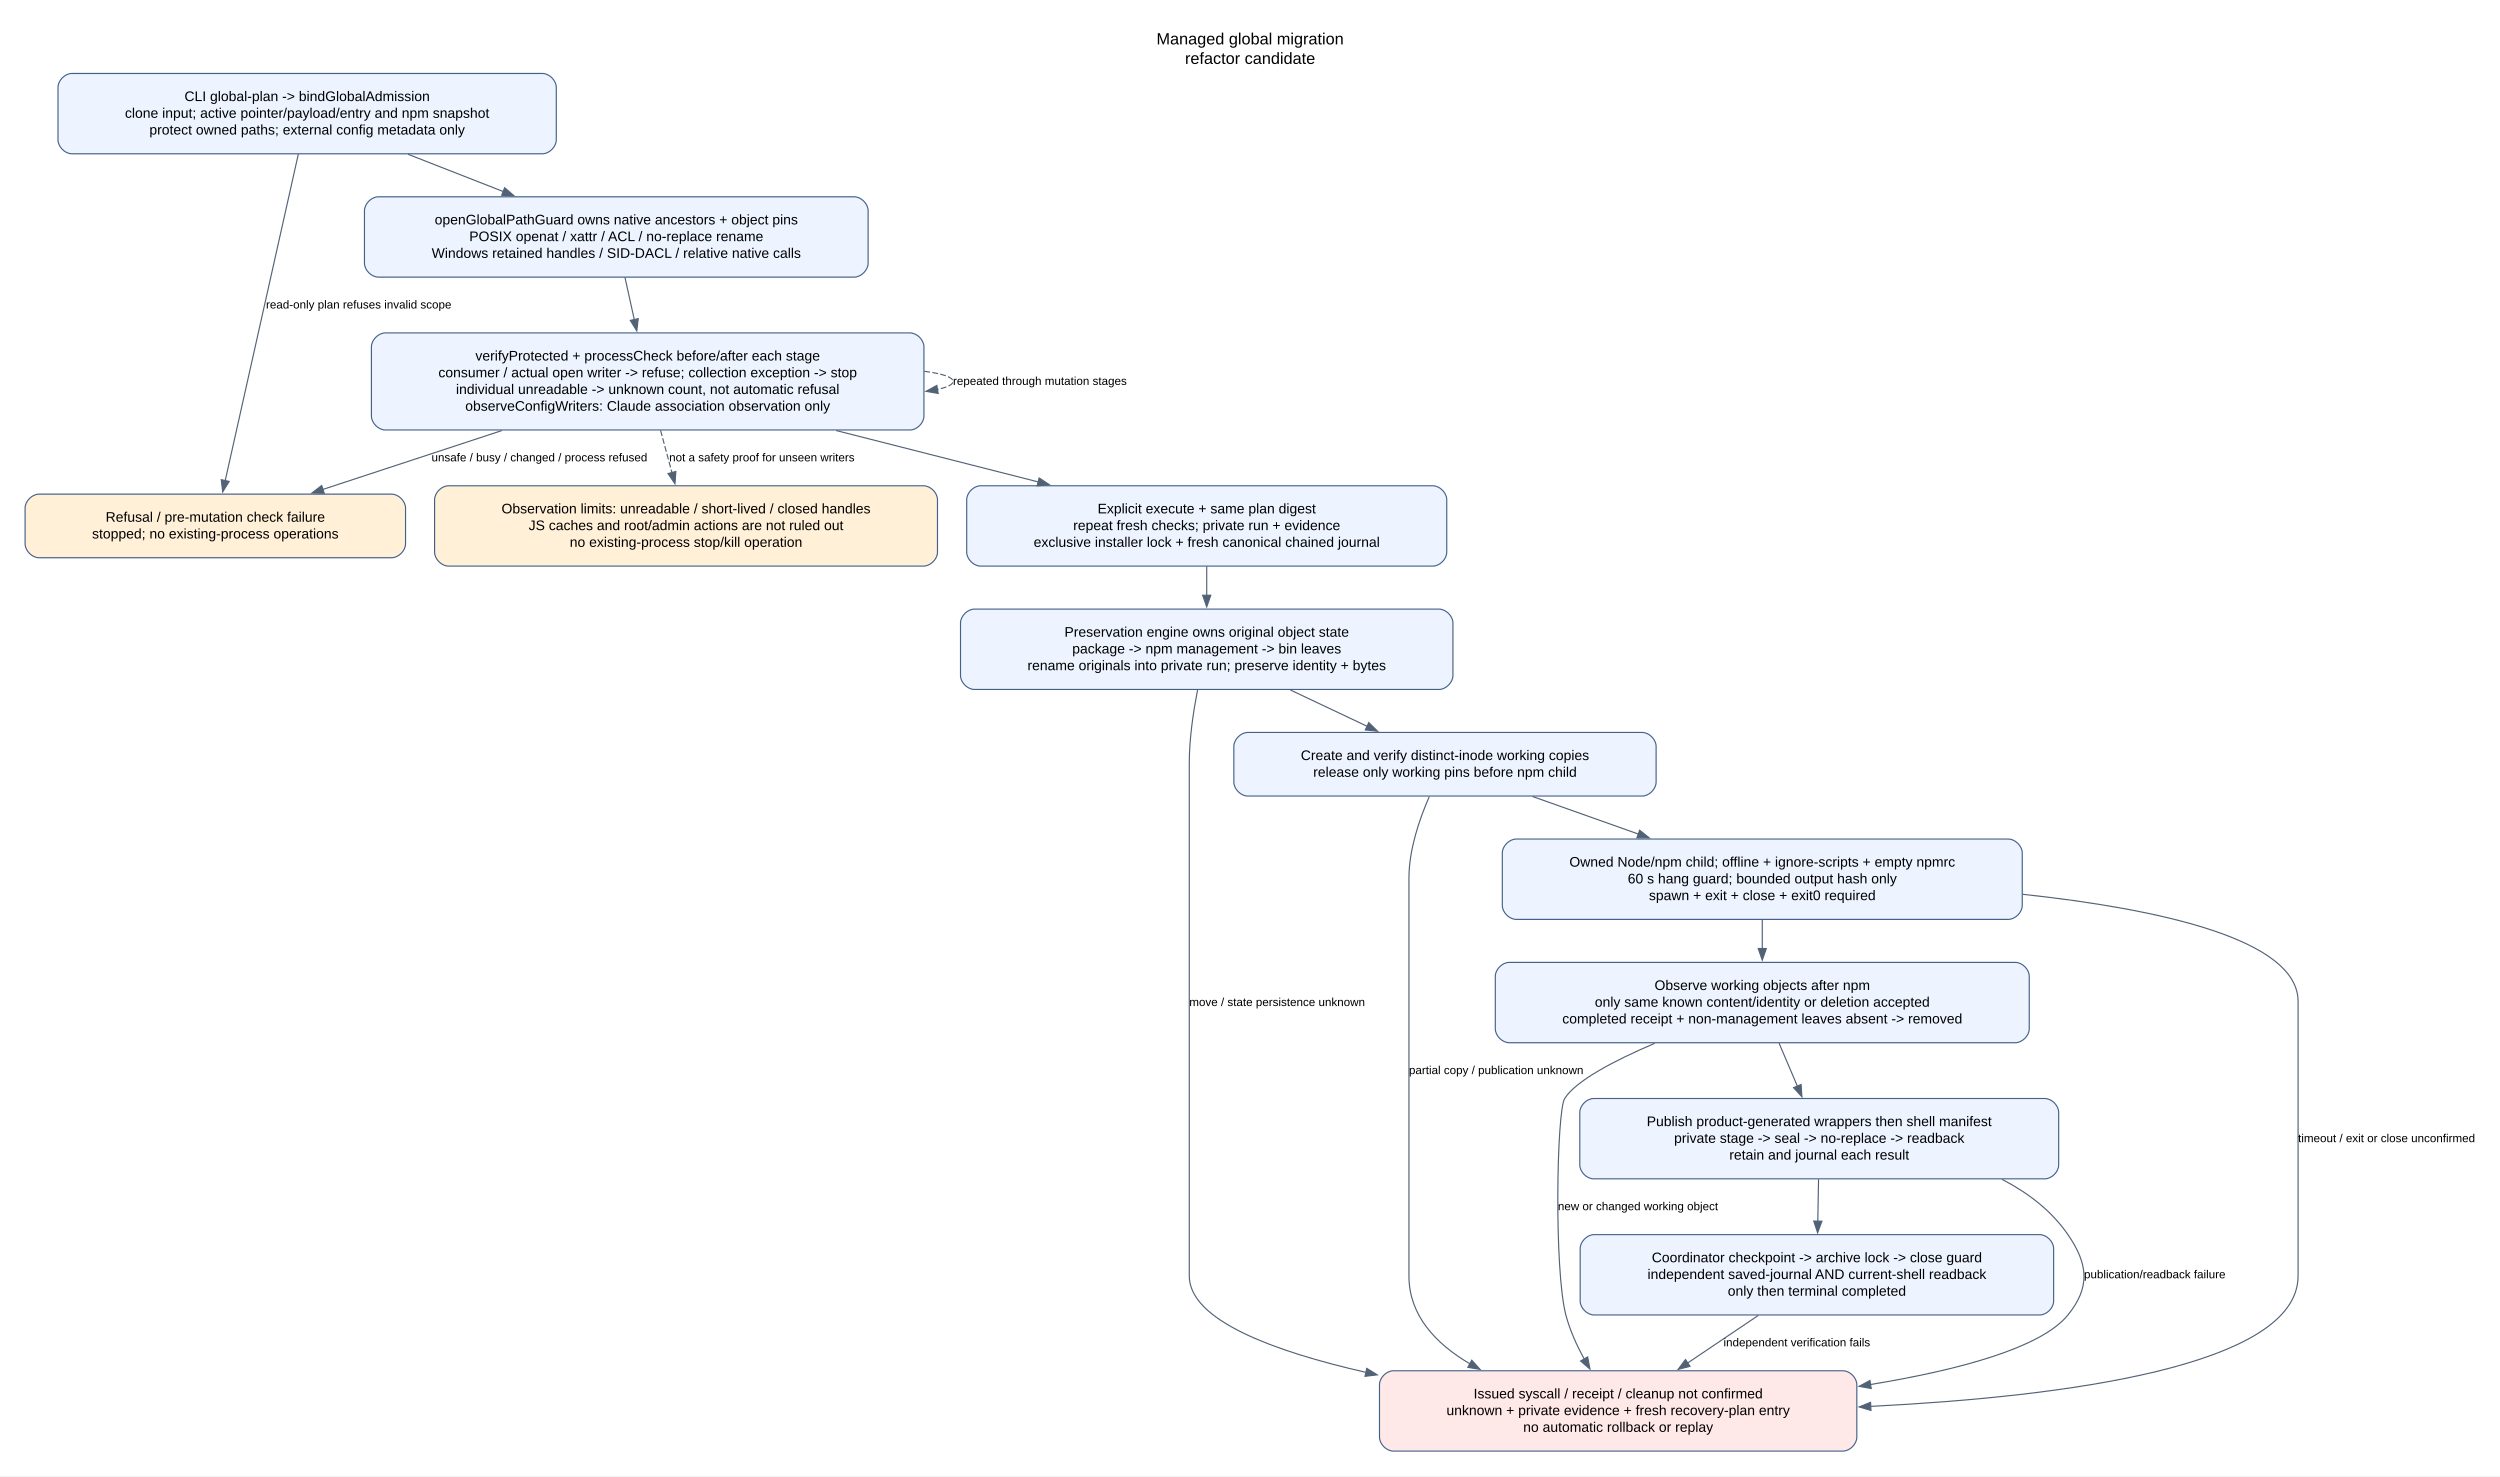
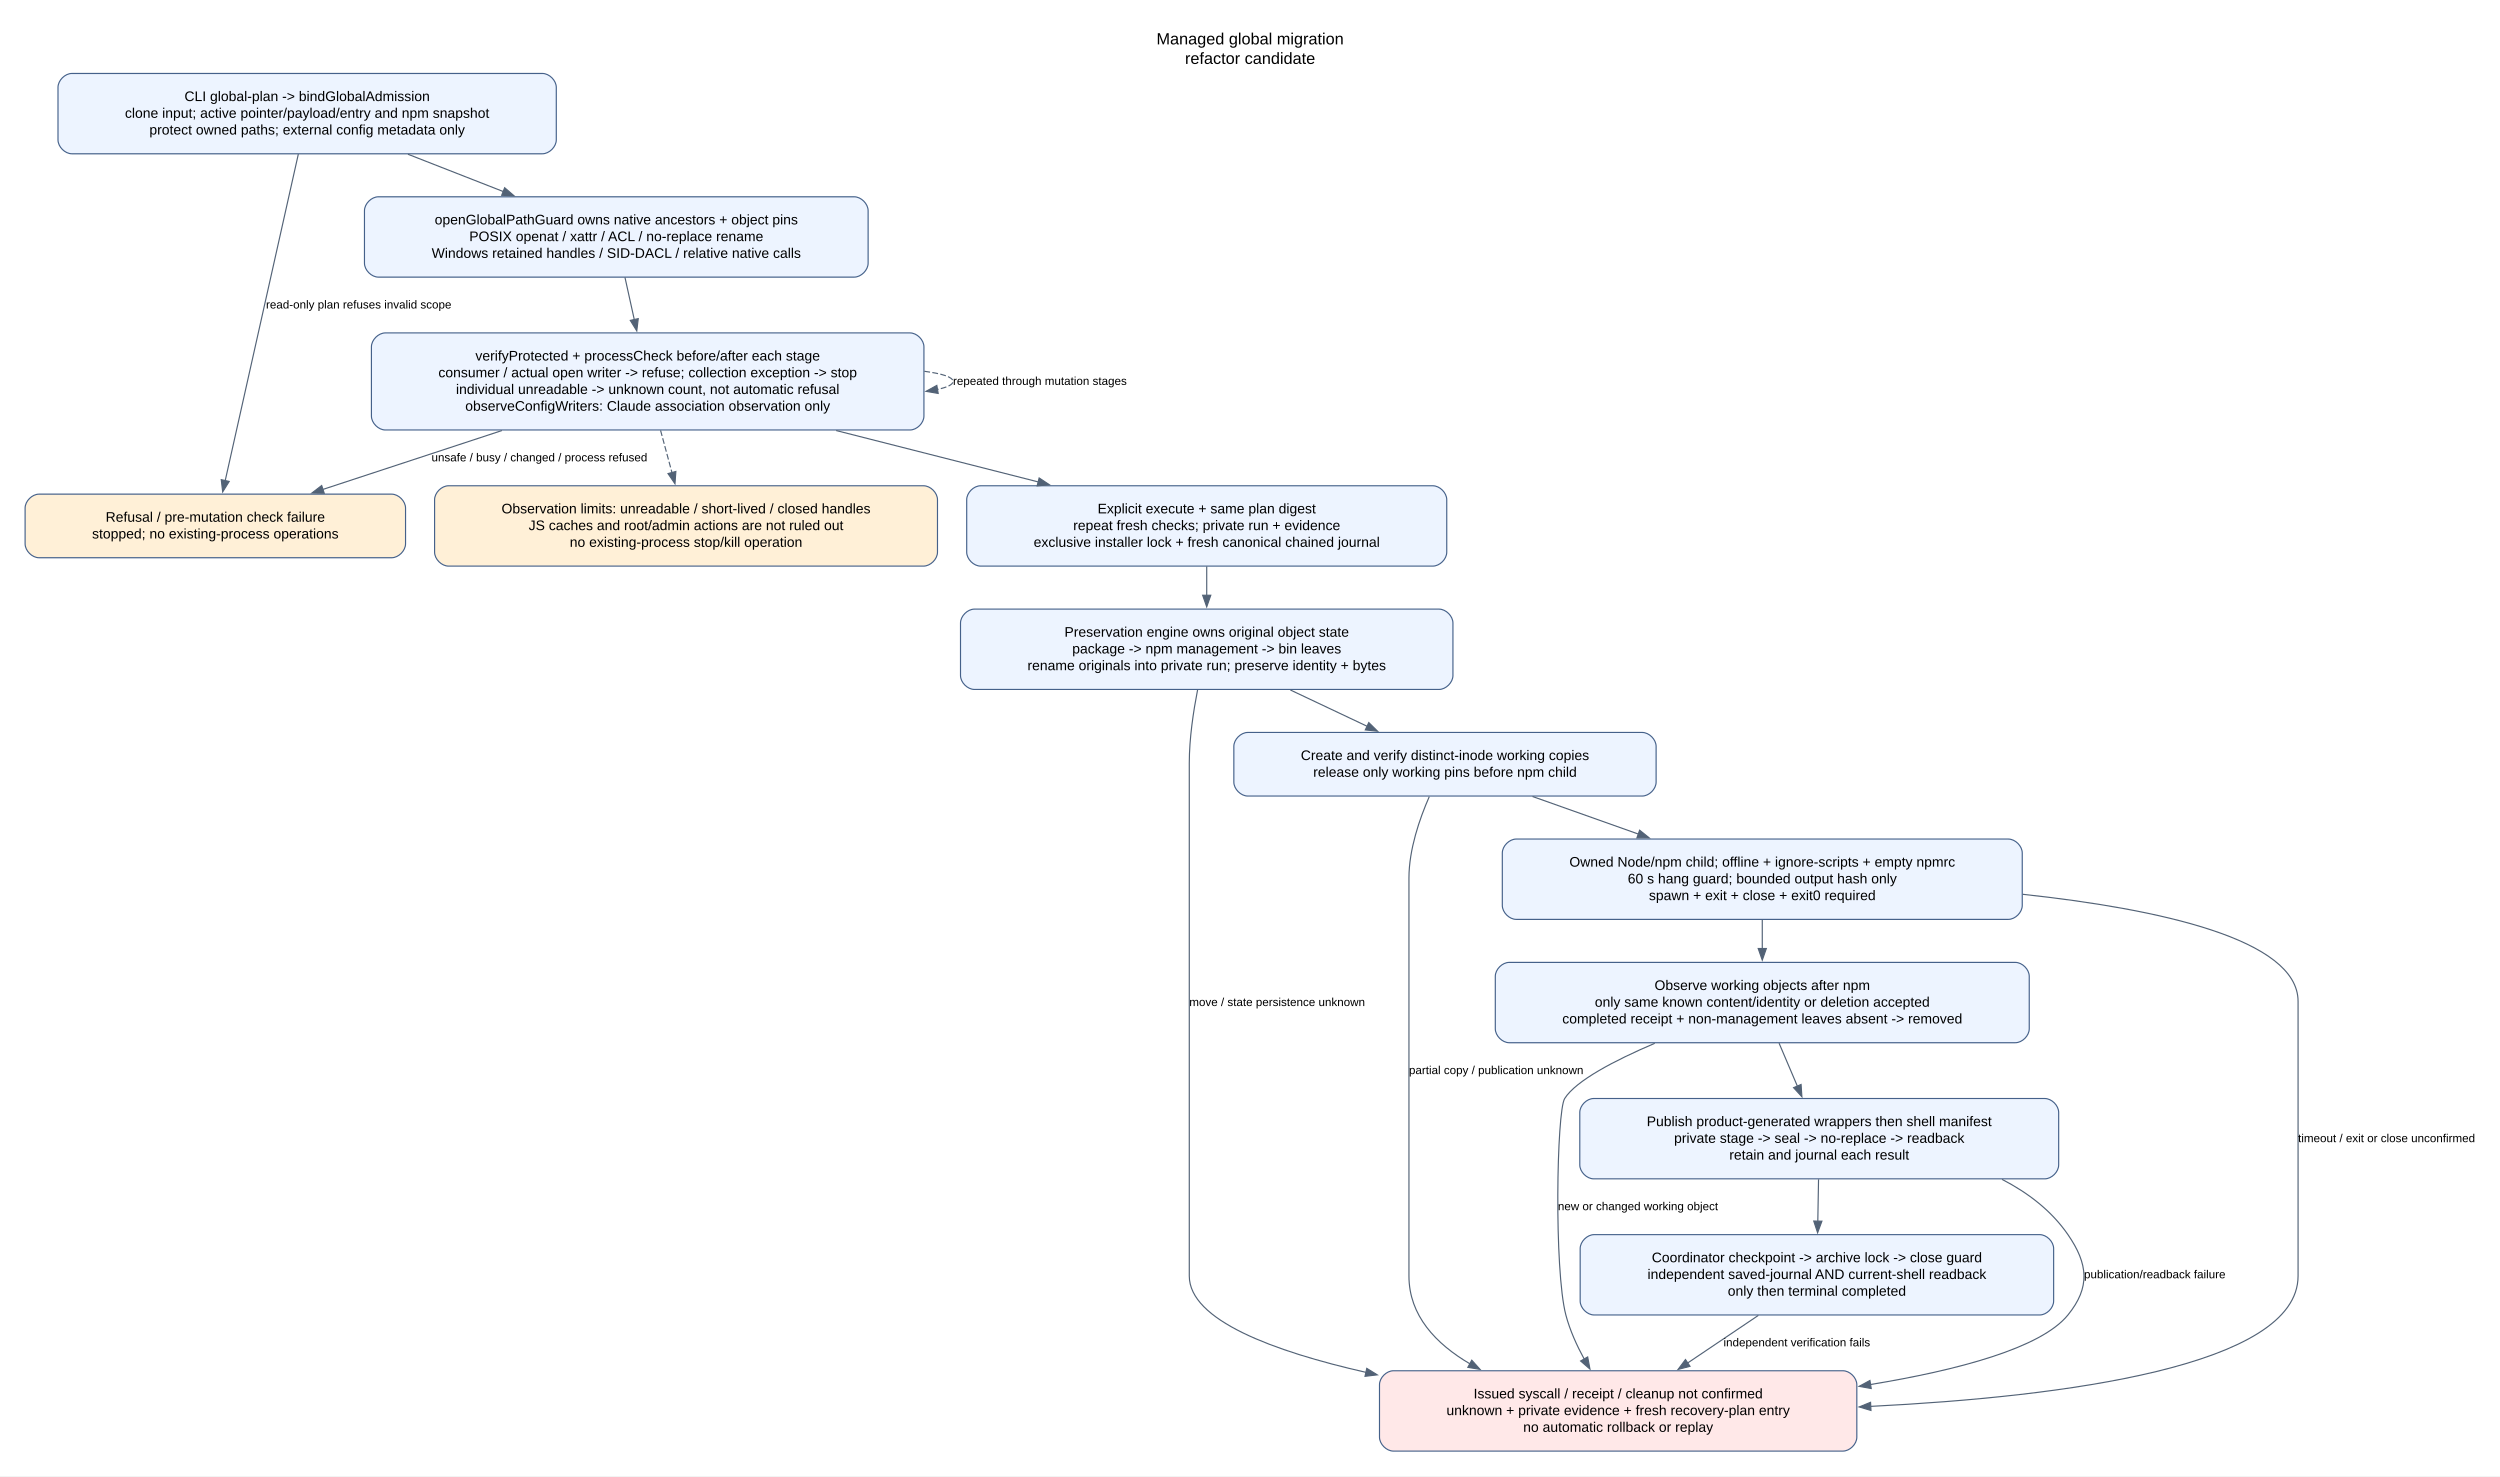
<svg xmlns="http://www.w3.org/2000/svg" width="2151pt" height="1270pt" viewBox="0.00 0.00 2151.00 1270.00">
  <g id="graph0" class="graph" transform="scale(1 1) rotate(0) translate(21.6 1248.52)">
    <polygon fill="white" stroke="none" points="-21.6,21.6 -21.6,-1248.52 2129.55,-1248.52 2129.55,21.6 -21.6,21.6" />
    <text xml:space="preserve" text-anchor="middle" x="1053.98" y="-1210.32" font-family="Arial" font-size="14.00">Managed global migration</text>
    <text xml:space="preserve" text-anchor="middle" x="1053.98" y="-1193.52" font-family="Arial" font-size="14.00">refactor candidate</text>
    <g id="node1" class="node">
      <path fill="#edf4ff" stroke="#45618a" d="M445.03,-1185.32C445.03,-1185.32 40.3,-1185.32 40.3,-1185.32 34.3,-1185.32 28.3,-1179.32 28.3,-1173.32 28.3,-1173.32 28.3,-1128.2 28.3,-1128.2 28.3,-1122.2 34.3,-1116.2 40.3,-1116.2 40.3,-1116.2 445.03,-1116.2 445.03,-1116.2 451.03,-1116.2 457.03,-1122.2 457.03,-1128.2 457.03,-1128.2 457.03,-1173.32 457.03,-1173.32 457.03,-1179.32 451.03,-1185.32 445.03,-1185.32" />
      <text xml:space="preserve" text-anchor="middle" x="242.66" y="-1161.56" font-family="Arial" font-size="12.00">CLI global-plan -&gt; bindGlobalAdmission</text>
      <text xml:space="preserve" text-anchor="middle" x="242.66" y="-1147.16" font-family="Arial" font-size="12.00">clone input; active pointer/payload/entry and npm snapshot</text>
      <text xml:space="preserve" text-anchor="middle" x="242.66" y="-1132.76" font-family="Arial" font-size="12.00">protect owned paths; external config metadata only</text>
    </g>
    <g id="node2" class="node">
      <path fill="#edf4ff" stroke="#45618a" d="M713.33,-1079.2C713.33,-1079.2 303.99,-1079.2 303.99,-1079.2 297.99,-1079.2 291.99,-1073.2 291.99,-1067.2 291.99,-1067.2 291.99,-1022.08 291.99,-1022.08 291.99,-1016.08 297.99,-1010.08 303.99,-1010.08 303.99,-1010.08 713.33,-1010.08 713.33,-1010.08 719.33,-1010.08 725.33,-1016.08 725.33,-1022.08 725.33,-1022.08 725.33,-1067.2 725.33,-1067.2 725.33,-1073.2 719.33,-1079.2 713.33,-1079.2" />
      <text xml:space="preserve" text-anchor="middle" x="508.66" y="-1055.44" font-family="Arial" font-size="12.00">openGlobalPathGuard owns native ancestors + object pins</text>
      <text xml:space="preserve" text-anchor="middle" x="508.66" y="-1041.04" font-family="Arial" font-size="12.00">POSIX openat / xattr / ACL / no-replace rename</text>
      <text xml:space="preserve" text-anchor="middle" x="508.66" y="-1026.64" font-family="Arial" font-size="12.00">Windows retained handles / SID-DACL / relative native calls</text>
    </g>
    <g id="edge1" class="edge">
      <path fill="none" stroke="#526276" d="M329.39,-1115.81C355.63,-1105.54 384.6,-1094.2 411.47,-1083.68" />
      <polygon fill="#526276" stroke="#526276" points="412.61,-1087 420.64,-1080.09 410.05,-1080.48 412.61,-1087" />
    </g>
    <g id="node11" class="node">
      <path fill="#fff0d7" stroke="#45618a" d="M315.33,-823.36C315.33,-823.36 12,-823.36 12,-823.36 6,-823.36 0,-817.36 0,-811.36 0,-811.36 0,-780.64 0,-780.64 0,-774.64 6,-768.64 12,-768.64 12,-768.64 315.33,-768.64 315.33,-768.64 321.33,-768.64 327.33,-774.64 327.33,-780.64 327.33,-780.64 327.33,-811.36 327.33,-811.36 327.33,-817.36 321.33,-823.36 315.33,-823.36" />
      <text xml:space="preserve" text-anchor="middle" x="163.66" y="-799.6" font-family="Arial" font-size="12.00">Refusal / pre-mutation check failure</text>
      <text xml:space="preserve" text-anchor="middle" x="163.66" y="-785.2" font-family="Arial" font-size="12.00">stopped; no existing-process operations</text>
    </g>
    <g id="edge11" class="edge">
      <path fill="none" stroke="#526276" d="M235.09,-1115.94C220.3,-1049.91 187.69,-904.3 172.18,-835.04" />
      <polygon fill="#526276" stroke="#526276" points="175.6,-834.29 170,-825.29 168.77,-835.82 175.6,-834.29" />
      <text xml:space="preserve" text-anchor="middle" x="287.03" y="-983.08" font-family="Arial" font-size="10.00">read-only plan refuses invalid scope</text>
    </g>
    <g id="node3" class="node">
      <path fill="#edf4ff" stroke="#45618a" d="M761.35,-962.08C761.35,-962.08 309.97,-962.08 309.97,-962.08 303.97,-962.08 297.97,-956.08 297.97,-950.08 297.97,-950.08 297.97,-890.56 297.97,-890.56 297.97,-884.56 303.97,-878.56 309.97,-878.56 309.97,-878.56 761.35,-878.56 761.35,-878.56 767.35,-878.56 773.35,-884.56 773.35,-890.56 773.35,-890.56 773.35,-950.08 773.35,-950.08 773.35,-956.08 767.35,-962.08 761.35,-962.08" />
      <text xml:space="preserve" text-anchor="middle" x="535.66" y="-938.32" font-family="Arial" font-size="12.00">verifyProtected + processCheck before/after each stage</text>
      <text xml:space="preserve" text-anchor="middle" x="535.66" y="-923.92" font-family="Arial" font-size="12.00">consumer / actual open writer -&gt; refuse; collection exception -&gt; stop</text>
      <text xml:space="preserve" text-anchor="middle" x="535.66" y="-909.52" font-family="Arial" font-size="12.00">individual unreadable -&gt; unknown count, not automatic refusal</text>
      <text xml:space="preserve" text-anchor="middle" x="535.66" y="-895.12" font-family="Arial" font-size="12.00">observeConfigWriters: Claude association observation only</text>
    </g>
    <g id="edge2" class="edge">
      <path fill="none" stroke="#526276" d="M516.11,-1009.89C518.6,-998.63 521.43,-985.81 524.15,-973.48" />
      <polygon fill="#526276" stroke="#526276" points="527.54,-974.36 526.28,-963.84 520.71,-972.85 527.54,-974.36" />
    </g>
    <g id="edge18" class="edge">
      <path fill="none" stroke="#526276" stroke-dasharray="5,2" d="M773.66,-929.07C789.05,-927.02 798.35,-924.11 798.35,-920.32 798.35,-917.57 793.44,-915.28 784.86,-913.44" />
      <polygon fill="#526276" stroke="#526276" points="785.6,-910.02 775.16,-911.82 784.44,-916.92 785.6,-910.02" />
      <text xml:space="preserve" text-anchor="middle" x="873.13" y="-917.32" font-family="Arial" font-size="10.00">repeated through mutation stages</text>
    </g>
    <g id="node4" class="node">
      <path fill="#edf4ff" stroke="#45618a" d="M1211.18,-830.56C1211.18,-830.56 822.15,-830.56 822.15,-830.56 816.15,-830.56 810.15,-824.56 810.15,-818.56 810.15,-818.56 810.15,-773.44 810.15,-773.44 810.15,-767.44 816.15,-761.44 822.15,-761.44 822.15,-761.44 1211.18,-761.44 1211.18,-761.44 1217.18,-761.44 1223.18,-767.44 1223.18,-773.44 1223.18,-773.44 1223.18,-818.56 1223.18,-818.56 1223.18,-824.56 1217.18,-830.56 1211.18,-830.56" />
      <text xml:space="preserve" text-anchor="middle" x="1016.66" y="-806.8" font-family="Arial" font-size="12.00">Explicit execute + same plan digest</text>
      <text xml:space="preserve" text-anchor="middle" x="1016.66" y="-792.4" font-family="Arial" font-size="12.00">repeat fresh checks; private run + evidence</text>
      <text xml:space="preserve" text-anchor="middle" x="1016.66" y="-778" font-family="Arial" font-size="12.00">exclusive installer lock + fresh canonical chained journal</text>
    </g>
    <g id="edge3" class="edge">
      <path fill="none" stroke="#526276" d="M697.84,-878.08C754.22,-863.74 817.04,-847.76 871.92,-833.81" />
      <polygon fill="#526276" stroke="#526276" points="872.49,-837.28 881.32,-831.42 870.76,-830.49 872.49,-837.28" />
    </g>
    <g id="edge10" class="edge">
      <path fill="none" stroke="#526276" d="M410.24,-878.08C359.75,-861.48 302.58,-842.68 256.01,-827.36" />
      <polygon fill="#526276" stroke="#526276" points="257.36,-824.12 246.77,-824.33 255.17,-830.77 257.36,-824.12" />
      <text xml:space="preserve" text-anchor="middle" x="442.5" y="-851.56" font-family="Arial" font-size="10.00">unsafe / busy / changed / process refused</text>
    </g>
    <g id="node13" class="node">
      <path fill="#fff0d7" stroke="#45618a" d="M773.01,-830.56C773.01,-830.56 364.32,-830.56 364.32,-830.56 358.32,-830.56 352.32,-824.56 352.32,-818.56 352.32,-818.56 352.32,-773.44 352.32,-773.44 352.32,-767.44 358.32,-761.44 364.32,-761.44 364.32,-761.44 773.01,-761.44 773.01,-761.44 779.01,-761.44 785.01,-767.44 785.01,-773.44 785.01,-773.44 785.01,-818.56 785.01,-818.56 785.01,-824.56 779.01,-830.56 773.01,-830.56" />
      <text xml:space="preserve" text-anchor="middle" x="568.66" y="-806.8" font-family="Arial" font-size="12.00">Observation limits: unreadable / short-lived / closed handles</text>
      <text xml:space="preserve" text-anchor="middle" x="568.66" y="-792.4" font-family="Arial" font-size="12.00">JS caches and root/admin actions are not ruled out</text>
      <text xml:space="preserve" text-anchor="middle" x="568.66" y="-778" font-family="Arial" font-size="12.00">no existing-process stop/kill operation</text>
    </g>
    <g id="edge19" class="edge">
      <path fill="none" stroke="#526276" stroke-dasharray="5,2" d="M546.74,-878.25C549.89,-866.57 553.34,-853.8 556.55,-841.91" />
      <polygon fill="#526276" stroke="#526276" points="559.91,-842.87 559.14,-832.3 553.16,-841.05 559.91,-842.87" />
-       <text xml:space="preserve" text-anchor="middle" x="633.9" y="-851.56" font-family="Arial" font-size="10.00">not a safety proof for unseen writers</text>
    </g>
    <g id="node5" class="node">
      <path fill="#edf4ff" stroke="#45618a" d="M1216.51,-724.44C1216.51,-724.44 816.82,-724.44 816.82,-724.44 810.82,-724.44 804.82,-718.44 804.82,-712.44 804.82,-712.44 804.82,-667.32 804.82,-667.32 804.82,-661.32 810.82,-655.32 816.82,-655.32 816.82,-655.32 1216.51,-655.32 1216.51,-655.32 1222.51,-655.32 1228.51,-661.32 1228.51,-667.32 1228.51,-667.32 1228.51,-712.44 1228.51,-712.44 1228.51,-718.44 1222.51,-724.44 1216.51,-724.44" />
      <text xml:space="preserve" text-anchor="middle" x="1016.66" y="-700.68" font-family="Arial" font-size="12.00">Preservation engine owns original object state</text>
      <text xml:space="preserve" text-anchor="middle" x="1016.66" y="-686.28" font-family="Arial" font-size="12.00">package -&gt; npm management -&gt; bin leaves</text>
      <text xml:space="preserve" text-anchor="middle" x="1016.66" y="-671.88" font-family="Arial" font-size="12.00">rename originals into private run; preserve identity + bytes</text>
    </g>
    <g id="edge4" class="edge">
      <path fill="none" stroke="#526276" d="M1016.66,-761.2C1016.66,-753.19 1016.66,-744.53 1016.66,-736.12" />
      <polygon fill="#526276" stroke="#526276" points="1020.16,-736.38 1016.66,-726.39 1013.16,-736.39 1020.16,-736.38" />
    </g>
    <g id="node6" class="node">
      <path fill="#edf4ff" stroke="#45618a" d="M1391.32,-618.32C1391.32,-618.32 1052,-618.32 1052,-618.32 1046,-618.32 1040,-612.32 1040,-606.32 1040,-606.32 1040,-575.6 1040,-575.6 1040,-569.6 1046,-563.6 1052,-563.6 1052,-563.6 1391.32,-563.6 1391.32,-563.6 1397.32,-563.6 1403.32,-569.6 1403.32,-575.6 1403.32,-575.6 1403.32,-606.32 1403.32,-606.32 1403.32,-612.32 1397.32,-618.32 1391.32,-618.32" />
      <text xml:space="preserve" text-anchor="middle" x="1221.66" y="-594.56" font-family="Arial" font-size="12.00">Create and verify distinct-inode working copies</text>
      <text xml:space="preserve" text-anchor="middle" x="1221.66" y="-580.16" font-family="Arial" font-size="12.00">release only working pins before npm child</text>
    </g>
    <g id="edge5" class="edge">
      <path fill="none" stroke="#526276" d="M1088.65,-654.85C1110.16,-644.67 1133.65,-633.57 1154.82,-623.56" />
      <polygon fill="#526276" stroke="#526276" points="1156.1,-626.83 1163.64,-619.39 1153.1,-620.5 1156.1,-626.83" />
    </g>
    <g id="node12" class="node">
      <path fill="#ffe8e8" stroke="#45618a" d="M1564.01,-69.12C1564.01,-69.12 1177.32,-69.12 1177.32,-69.12 1171.32,-69.12 1165.32,-63.12 1165.32,-57.12 1165.32,-57.12 1165.32,-12 1165.32,-12 1165.32,-6 1171.32,0 1177.32,0 1177.32,0 1564.01,0 1564.01,0 1570.01,0 1576.01,-6 1576.01,-12 1576.01,-12 1576.01,-57.12 1576.01,-57.12 1576.01,-63.12 1570.01,-69.12 1564.01,-69.12" />
      <text xml:space="preserve" text-anchor="middle" x="1370.66" y="-45.36" font-family="Arial" font-size="12.00">Issued syscall / receipt / cleanup not confirmed</text>
      <text xml:space="preserve" text-anchor="middle" x="1370.66" y="-30.96" font-family="Arial" font-size="12.00">unknown + private evidence + fresh recovery-plan entry</text>
      <text xml:space="preserve" text-anchor="middle" x="1370.66" y="-16.56" font-family="Arial" font-size="12.00">no automatic rollback or replay</text>
    </g>
    <g id="edge12" class="edge">
      <path fill="none" stroke="#526276" d="M1008.81,-654.99C1005.18,-636.47 1001.66,-613.07 1001.66,-591.96 1001.66,-591.96 1001.66,-591.96 1001.66,-150.68 1001.66,-112.75 1073.62,-85.87 1153.99,-67.68" />
      <polygon fill="#526276" stroke="#526276" points="1154.37,-71.18 1163.38,-65.6 1152.86,-64.34 1154.37,-71.18" />
      <text xml:space="preserve" text-anchor="middle" x="1077.26" y="-382.92" font-family="Arial" font-size="10.00">move / state persistence unknown</text>
    </g>
    <g id="node7" class="node">
      <path fill="#edf4ff" stroke="#45618a" d="M1706.34,-526.6C1706.34,-526.6 1282.99,-526.6 1282.99,-526.6 1276.99,-526.6 1270.99,-520.6 1270.99,-514.6 1270.99,-514.6 1270.99,-469.48 1270.99,-469.48 1270.99,-463.48 1276.99,-457.48 1282.99,-457.48 1282.99,-457.48 1706.34,-457.48 1706.34,-457.48 1712.34,-457.48 1718.34,-463.48 1718.34,-469.48 1718.34,-469.48 1718.34,-514.6 1718.34,-514.6 1718.34,-520.6 1712.34,-526.6 1706.34,-526.6" />
      <text xml:space="preserve" text-anchor="middle" x="1494.66" y="-502.84" font-family="Arial" font-size="12.00">Owned Node/npm child; offline + ignore-scripts + empty npmrc</text>
      <text xml:space="preserve" text-anchor="middle" x="1494.66" y="-488.44" font-family="Arial" font-size="12.00">60 s hang guard; bounded output hash only</text>
      <text xml:space="preserve" text-anchor="middle" x="1494.66" y="-474.04" font-family="Arial" font-size="12.00">spawn + exit + close + exit0 required</text>
    </g>
    <g id="edge6" class="edge">
      <path fill="none" stroke="#526276" d="M1296.98,-563.22C1325.15,-553.22 1357.7,-541.67 1388.15,-530.85" />
      <polygon fill="#526276" stroke="#526276" points="1389.14,-534.22 1397.4,-527.57 1386.8,-527.62 1389.14,-534.22" />
    </g>
    <g id="edge13" class="edge">
      <path fill="none" stroke="#526276" d="M1208.16,-563.12C1199.8,-544.06 1190.66,-517.6 1190.66,-493.04 1190.66,-493.04 1190.66,-493.04 1190.66,-150.68 1190.66,-116.71 1213.7,-92.31 1243.3,-74.98" />
      <polygon fill="#526276" stroke="#526276" points="1244.7,-78.2 1251.79,-70.33 1241.33,-72.06 1244.7,-78.2" />
      <text xml:space="preserve" text-anchor="middle" x="1265.71" y="-324.36" font-family="Arial" font-size="10.00">partial copy / publication unknown</text>
    </g>
    <g id="node8" class="node">
      <path fill="#edf4ff" stroke="#45618a" d="M1712.36,-420.48C1712.36,-420.48 1276.96,-420.48 1276.96,-420.48 1270.96,-420.48 1264.96,-414.48 1264.96,-408.48 1264.96,-408.48 1264.96,-363.36 1264.96,-363.36 1264.96,-357.36 1270.96,-351.36 1276.96,-351.36 1276.96,-351.36 1712.36,-351.36 1712.36,-351.36 1718.36,-351.36 1724.36,-357.36 1724.36,-363.36 1724.36,-363.36 1724.36,-408.48 1724.36,-408.48 1724.36,-414.48 1718.36,-420.48 1712.36,-420.48" />
      <text xml:space="preserve" text-anchor="middle" x="1494.66" y="-396.72" font-family="Arial" font-size="12.00">Observe working objects after npm</text>
      <text xml:space="preserve" text-anchor="middle" x="1494.66" y="-382.32" font-family="Arial" font-size="12.00">only same known content/identity or deletion accepted</text>
      <text xml:space="preserve" text-anchor="middle" x="1494.66" y="-367.92" font-family="Arial" font-size="12.00">completed receipt + non-management leaves absent -&gt; removed</text>
    </g>
    <g id="edge7" class="edge">
      <path fill="none" stroke="#526276" d="M1494.66,-457.24C1494.66,-449.23 1494.66,-440.57 1494.66,-432.16" />
      <polygon fill="#526276" stroke="#526276" points="1498.16,-432.42 1494.66,-422.43 1491.16,-432.43 1498.16,-432.42" />
    </g>
    <g id="edge14" class="edge">
      <path fill="none" stroke="#526276" d="M1718.75,-479.07C1836.1,-466.42 1955.66,-440.41 1955.66,-386.92 1955.66,-386.92 1955.66,-386.92 1955.66,-150.68 1955.66,-72.96 1754.35,-46.81 1587.92,-38.47" />
      <polygon fill="#526276" stroke="#526276" points="1588.17,-34.98 1578.01,-37.99 1587.83,-41.97 1588.17,-34.98" />
      <text xml:space="preserve" text-anchor="middle" x="2031.81" y="-265.8" font-family="Arial" font-size="10.00">timeout / exit or close unconfirmed</text>
    </g>
    <g id="node9" class="node">
      <path fill="#edf4ff" stroke="#45618a" d="M1737.68,-303.36C1737.68,-303.36 1349.65,-303.36 1349.65,-303.36 1343.65,-303.36 1337.65,-297.36 1337.65,-291.36 1337.65,-291.36 1337.65,-246.24 1337.65,-246.24 1337.65,-240.24 1343.65,-234.24 1349.65,-234.24 1349.65,-234.24 1737.68,-234.24 1737.68,-234.24 1743.68,-234.24 1749.68,-240.24 1749.68,-246.24 1749.68,-246.24 1749.68,-291.36 1749.68,-291.36 1749.68,-297.36 1743.68,-303.36 1737.68,-303.36" />
      <text xml:space="preserve" text-anchor="middle" x="1543.66" y="-279.6" font-family="Arial" font-size="12.00">Publish product-generated wrappers then shell manifest</text>
      <text xml:space="preserve" text-anchor="middle" x="1543.66" y="-265.2" font-family="Arial" font-size="12.00">private stage -&gt; seal -&gt; no-replace -&gt; readback</text>
      <text xml:space="preserve" text-anchor="middle" x="1543.66" y="-250.8" font-family="Arial" font-size="12.00">retain and journal each result</text>
    </g>
    <g id="edge8" class="edge">
      <path fill="none" stroke="#526276" d="M1509.1,-351C1514.03,-339.41 1519.63,-326.27 1524.86,-313.99" />
      <polygon fill="#526276" stroke="#526276" points="1528.04,-315.44 1528.74,-304.87 1521.6,-312.7 1528.04,-315.44" />
    </g>
    <g id="edge15" class="edge">
      <path fill="none" stroke="#526276" d="M1402.14,-350.86C1367.59,-336.11 1334.34,-318.74 1324.66,-303.36 1317.72,-292.33 1315.49,-155.92 1325.66,-117.12 1329.09,-104.04 1335.08,-90.81 1341.59,-78.92" />
      <polygon fill="#526276" stroke="#526276" points="1344.43,-81 1346.38,-70.59 1338.36,-77.51 1344.43,-81" />
      <text xml:space="preserve" text-anchor="middle" x="1387.72" y="-207.24" font-family="Arial" font-size="10.00">new or changed working object</text>
    </g>
    <g id="node10" class="node">
      <path fill="#edf4ff" stroke="#45618a" d="M1733.35,-186.24C1733.35,-186.24 1349.98,-186.24 1349.98,-186.24 1343.98,-186.24 1337.98,-180.24 1337.98,-174.24 1337.98,-174.24 1337.98,-129.12 1337.98,-129.12 1337.98,-123.12 1343.98,-117.12 1349.98,-117.12 1349.98,-117.12 1733.35,-117.12 1733.35,-117.12 1739.35,-117.12 1745.35,-123.12 1745.35,-129.12 1745.35,-129.12 1745.35,-174.24 1745.35,-174.24 1745.35,-180.24 1739.35,-186.24 1733.35,-186.24" />
      <text xml:space="preserve" text-anchor="middle" x="1541.66" y="-162.48" font-family="Arial" font-size="12.00">Coordinator checkpoint -&gt; archive lock -&gt; close guard</text>
      <text xml:space="preserve" text-anchor="middle" x="1541.66" y="-148.08" font-family="Arial" font-size="12.00">independent saved-journal AND current-shell readback</text>
      <text xml:space="preserve" text-anchor="middle" x="1541.66" y="-133.68" font-family="Arial" font-size="12.00">only then terminal completed</text>
    </g>
    <g id="edge9" class="edge">
      <path fill="none" stroke="#526276" d="M1543.07,-233.88C1542.88,-222.52 1542.65,-209.68 1542.44,-197.61" />
      <polygon fill="#526276" stroke="#526276" points="1545.95,-197.81 1542.27,-187.87 1538.95,-197.93 1545.95,-197.81" />
    </g>
    <g id="edge16" class="edge">
      <path fill="none" stroke="#526276" d="M1700.93,-233.8C1723.27,-222.28 1743.45,-206.87 1757.66,-186.24 1775.09,-160.94 1777.02,-140.98 1757.66,-117.12 1734.5,-88.56 1662.97,-69.62 1587.61,-57.26" />
      <polygon fill="#526276" stroke="#526276" points="1588.39,-53.84 1577.96,-55.72 1587.29,-60.75 1588.39,-53.84" />
      <text xml:space="preserve" text-anchor="middle" x="1832.34" y="-148.68" font-family="Arial" font-size="10.00">publication/readback failure</text>
    </g>
    <g id="edge17" class="edge">
      <path fill="none" stroke="#526276" d="M1491.28,-116.76C1472.15,-103.88 1450.17,-89.09 1430.26,-75.68" />
      <polygon fill="#526276" stroke="#526276" points="1432.48,-72.96 1422.23,-70.28 1428.58,-78.77 1432.48,-72.96" />
      <text xml:space="preserve" text-anchor="middle" x="1524.39" y="-90.12" font-family="Arial" font-size="10.00">independent verification fails</text>
    </g>
  </g>
</svg>
